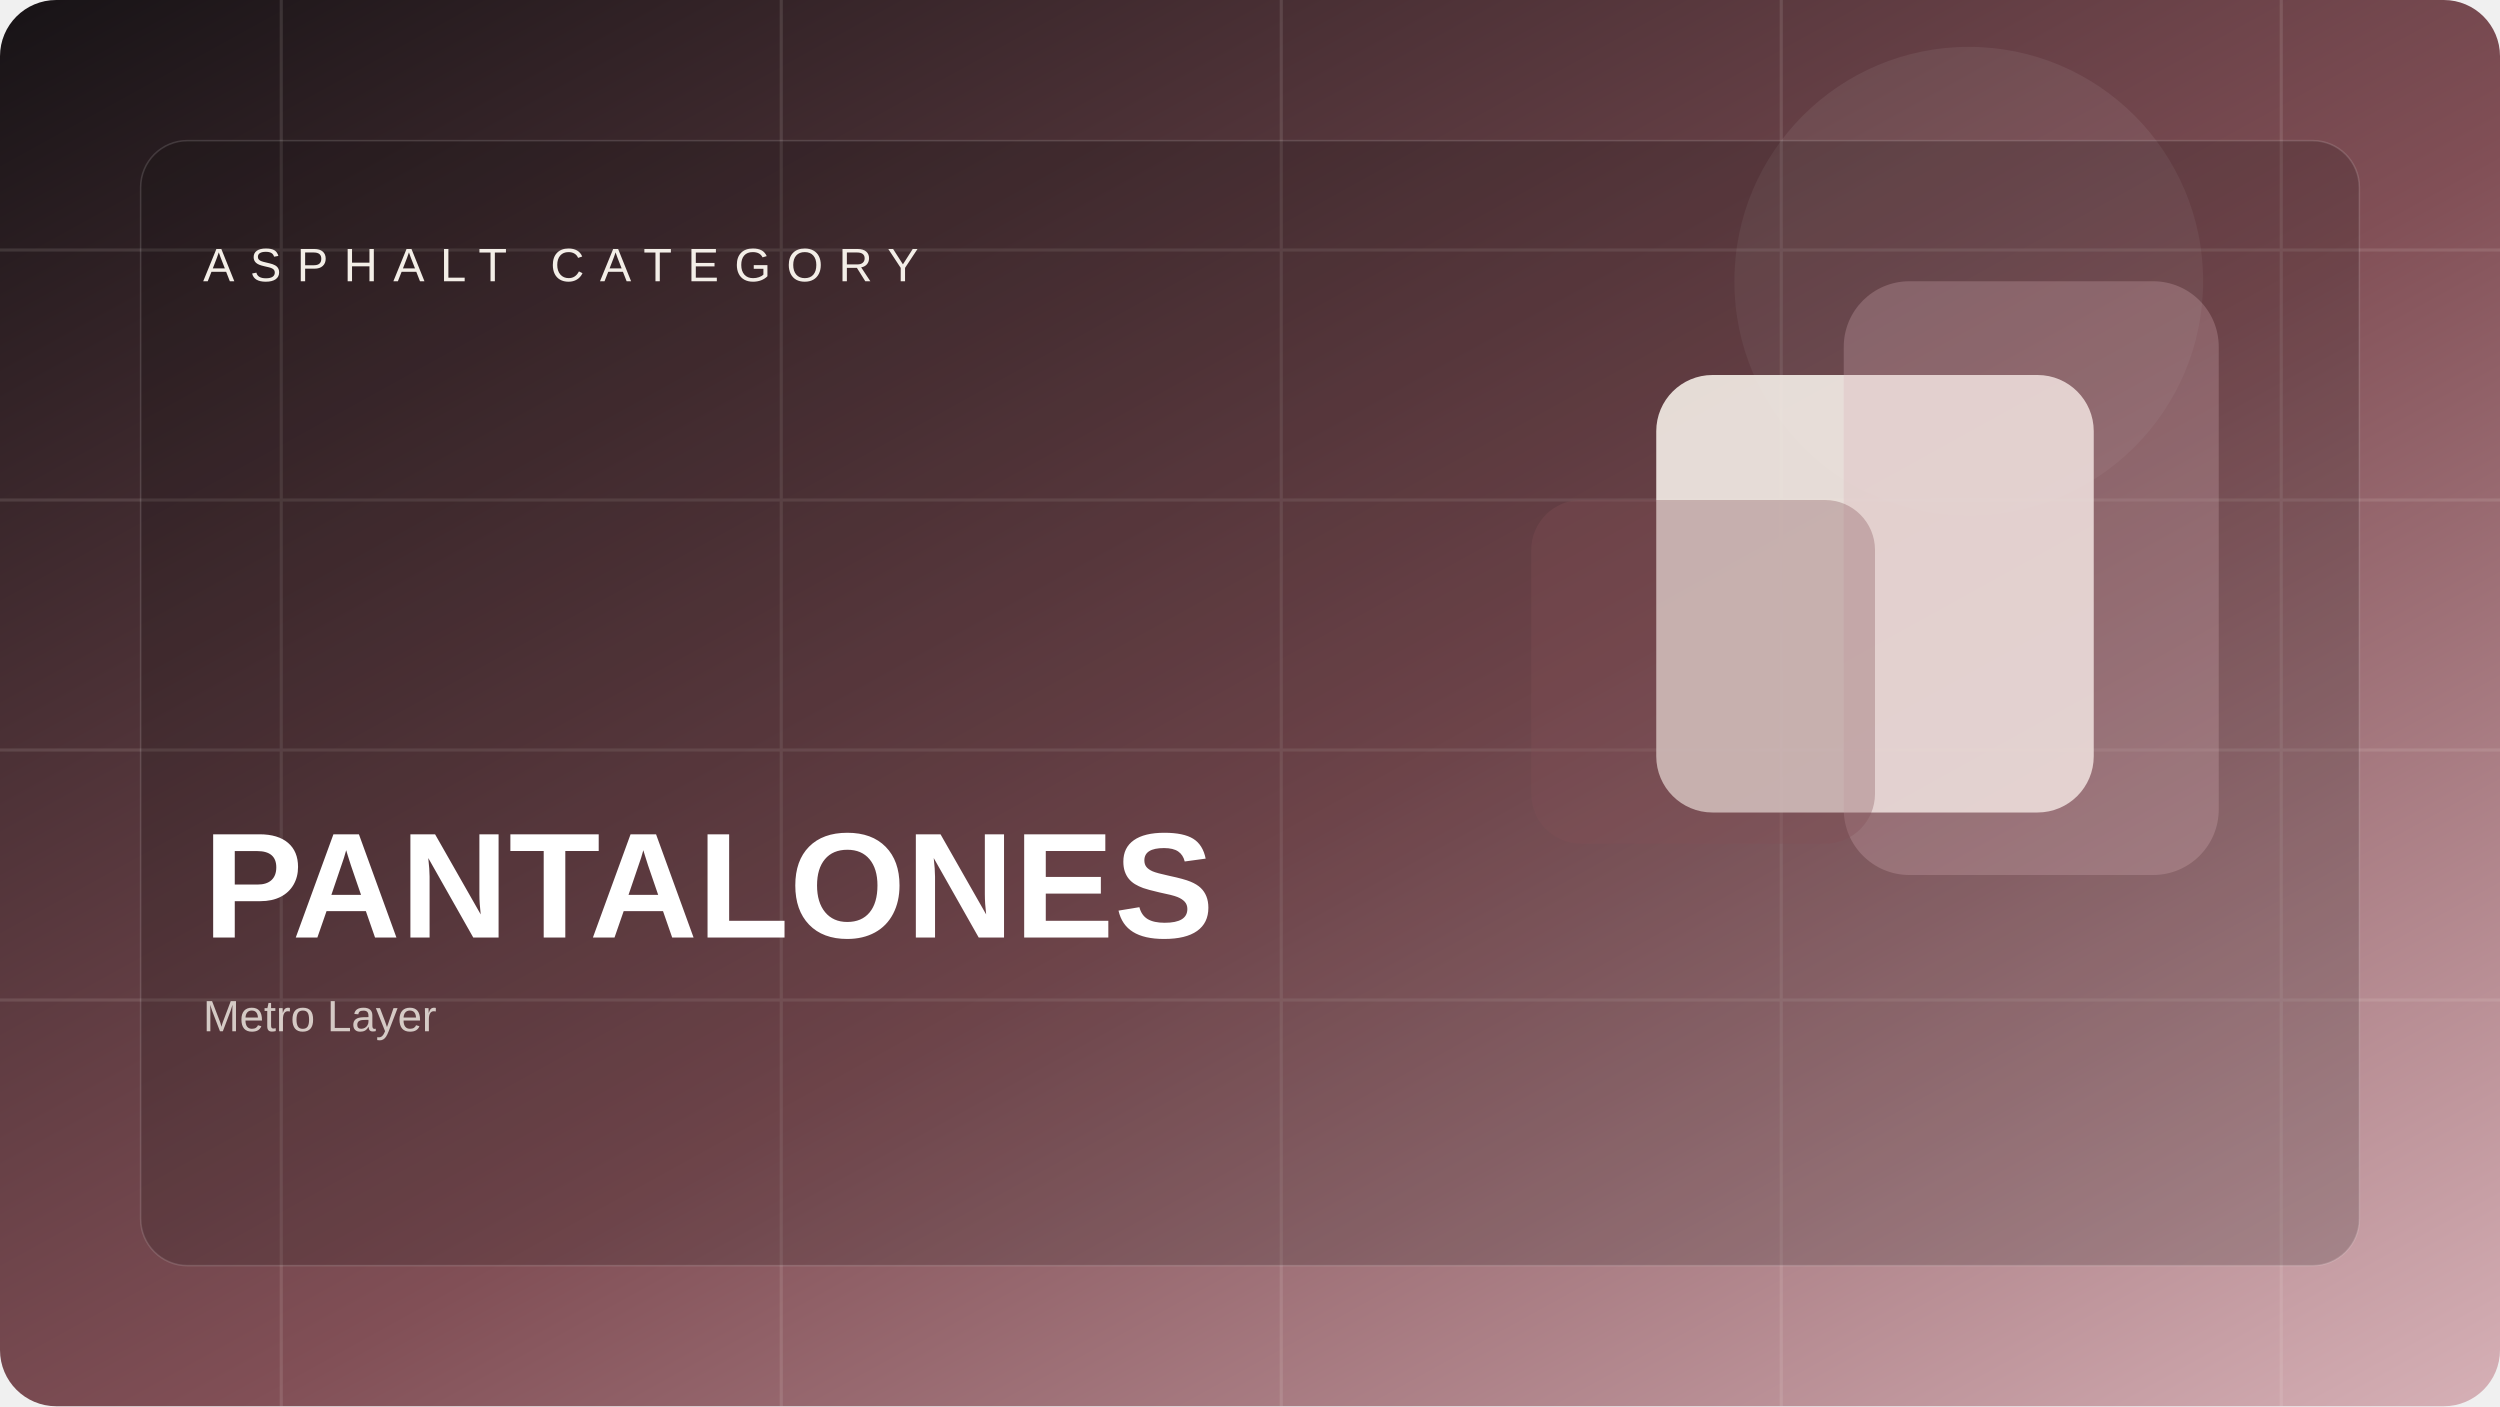
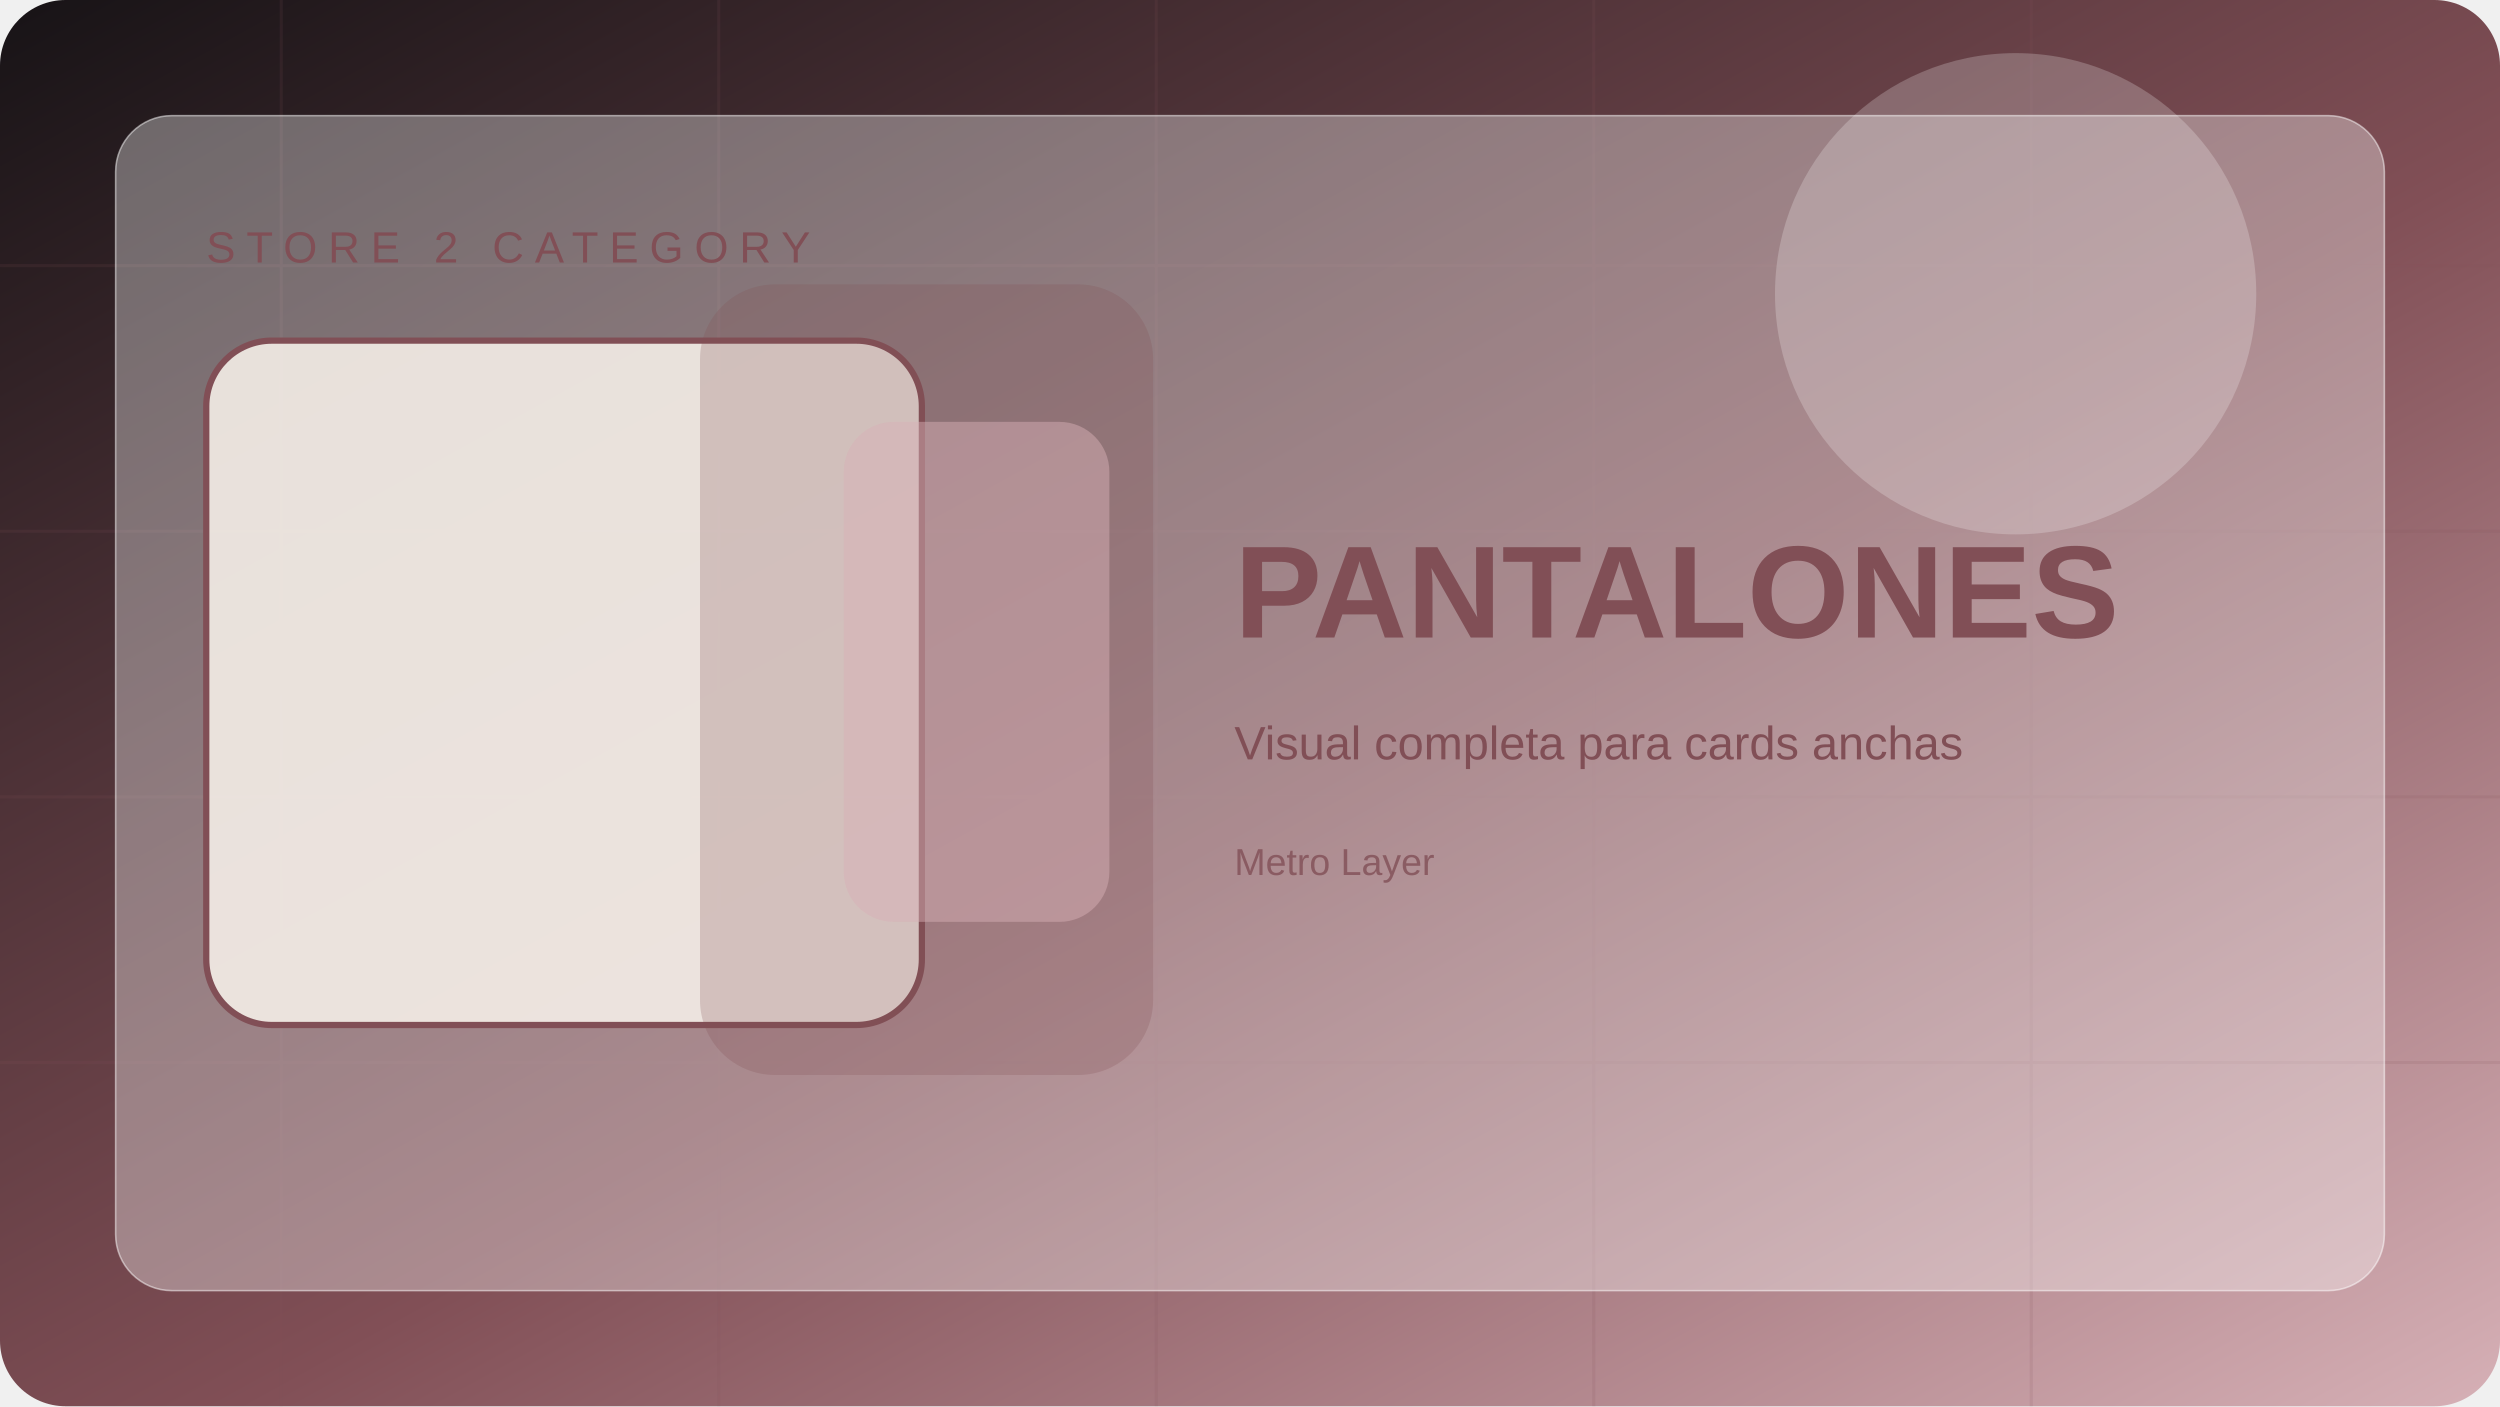
<svg xmlns="http://www.w3.org/2000/svg" width="1600" height="900" viewBox="0 0 1600 900" fill="none">
  <defs>
    <linearGradient id="bg" x1="0" y1="0" x2="1" y2="1">
      <stop offset="0%" stop-color="#171316" />
      <stop offset="55%" stop-color="#814f56" />
      <stop offset="100%" stop-color="#d6b0b6" />
    </linearGradient>
  </defs>
-   <rect width="1600" height="900" rx="36" fill="url(#bg)" />
-   <g opacity="0.12" stroke="#f3eee7" stroke-width="2">
-     <path d="M0 160h1600" />
-     <path d="M0 320h1600" />
-     <path d="M0 480h1600" />
-     <path d="M0 640h1600" />
+   <rect width="1600" height="900" rx="42" fill="url(#bg)" />
+   <g opacity="0.14" stroke="#814f56" stroke-width="2">
+     <path d="M0 170h1600" />
+     <path d="M0 340h1600" />
+     <path d="M0 510h1600" />
+     <path d="M0 680h1600" />
    <path d="M180 0v900" />
-     <path d="M500 0v900" />
-     <path d="M820 0v900" />
-     <path d="M1140 0v900" />
-     <path d="M1460 0v900" />
+     <path d="M460 0v900" />
+     <path d="M740 0v900" />
+     <path d="M1020 0v900" />
+     <path d="M1300 0v900" />
  </g>
-   <circle cx="1260" cy="180" r="150" fill="#ffffff" opacity="0.07" />
-   <rect x="90" y="90" width="1420" height="720" rx="30" fill="#0f0f0f" fill-opacity="0.18" stroke="rgba(255,255,255,0.14)" />
-   <text x="130" y="180" fill="#f3eee7" font-size="30" font-family="Arial, sans-serif" letter-spacing="10">ASPHALT CATEGORY</text>
-   <text x="130" y="600" fill="#ffffff" font-size="96" font-weight="700" font-family="Arial, sans-serif">PANTALONES</text>
-   <text x="130" y="660" fill="rgba(243,238,231,0.8)" font-size="28" font-family="Arial, sans-serif">Metro Layer</text>
-   <rect x="1060" y="240" width="280" height="280" rx="36" fill="#f4ede7" fill-opacity="0.9" />
-   <rect x="1180" y="180" width="240" height="380" rx="42" fill="#d6b0b6" fill-opacity="0.28" />
-   <rect x="980" y="320" width="220" height="220" rx="32" fill="#814f56" fill-opacity="0.32" />
+   <circle cx="1290" cy="188" r="154" fill="#ffffff" opacity="0.22" />
+   <rect x="74" y="74" width="1452" height="752" rx="36" fill="rgba(255,255,255,0.34)" stroke="rgba(255,255,255,0.5)" />
+   <text x="132" y="168" fill="#814f56" font-size="28" font-family="Arial, sans-serif" letter-spacing="7">STORE 2 CATEGORY</text>
+   <rect x="132" y="218" width="458" height="438" rx="42" fill="#f4ede7" fill-opacity="0.9" stroke="#814f56" stroke-width="4" />
+   <rect x="448" y="182" width="290" height="506" rx="48" fill="#814f56" fill-opacity="0.24" />
+   <rect x="540" y="270" width="170" height="320" rx="32" fill="#d6b0b6" fill-opacity="0.48" />
+   <text x="790" y="408" fill="#814f56" font-size="84" font-weight="700" font-family="Arial, sans-serif">PANTALONES</text>
+   <text x="790" y="486" fill="#814f56" font-size="30" font-family="Arial, sans-serif">Visual completa para cards anchas</text>
+   <text x="790" y="560" fill="#814f56" font-size="24" font-family="Arial, sans-serif" opacity="0.8">Metro Layer</text>
</svg>
